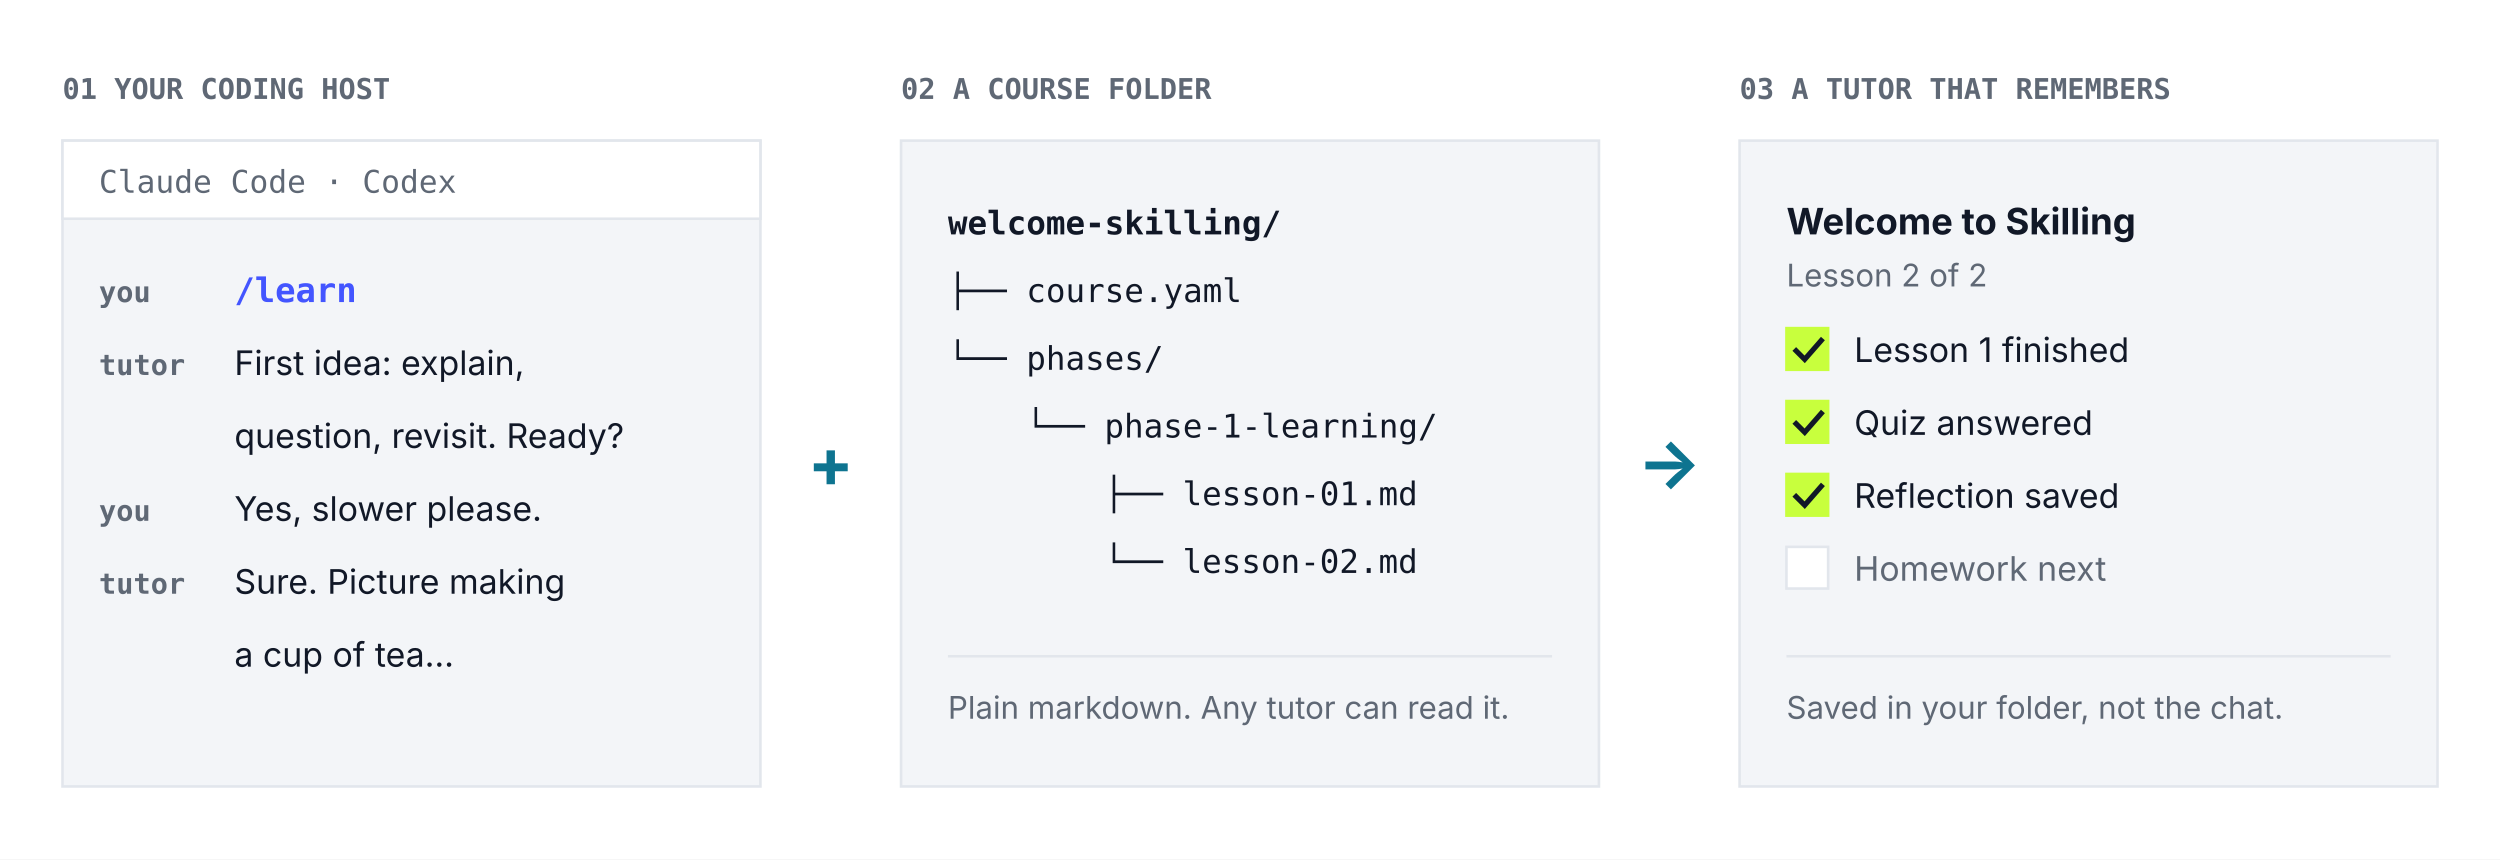
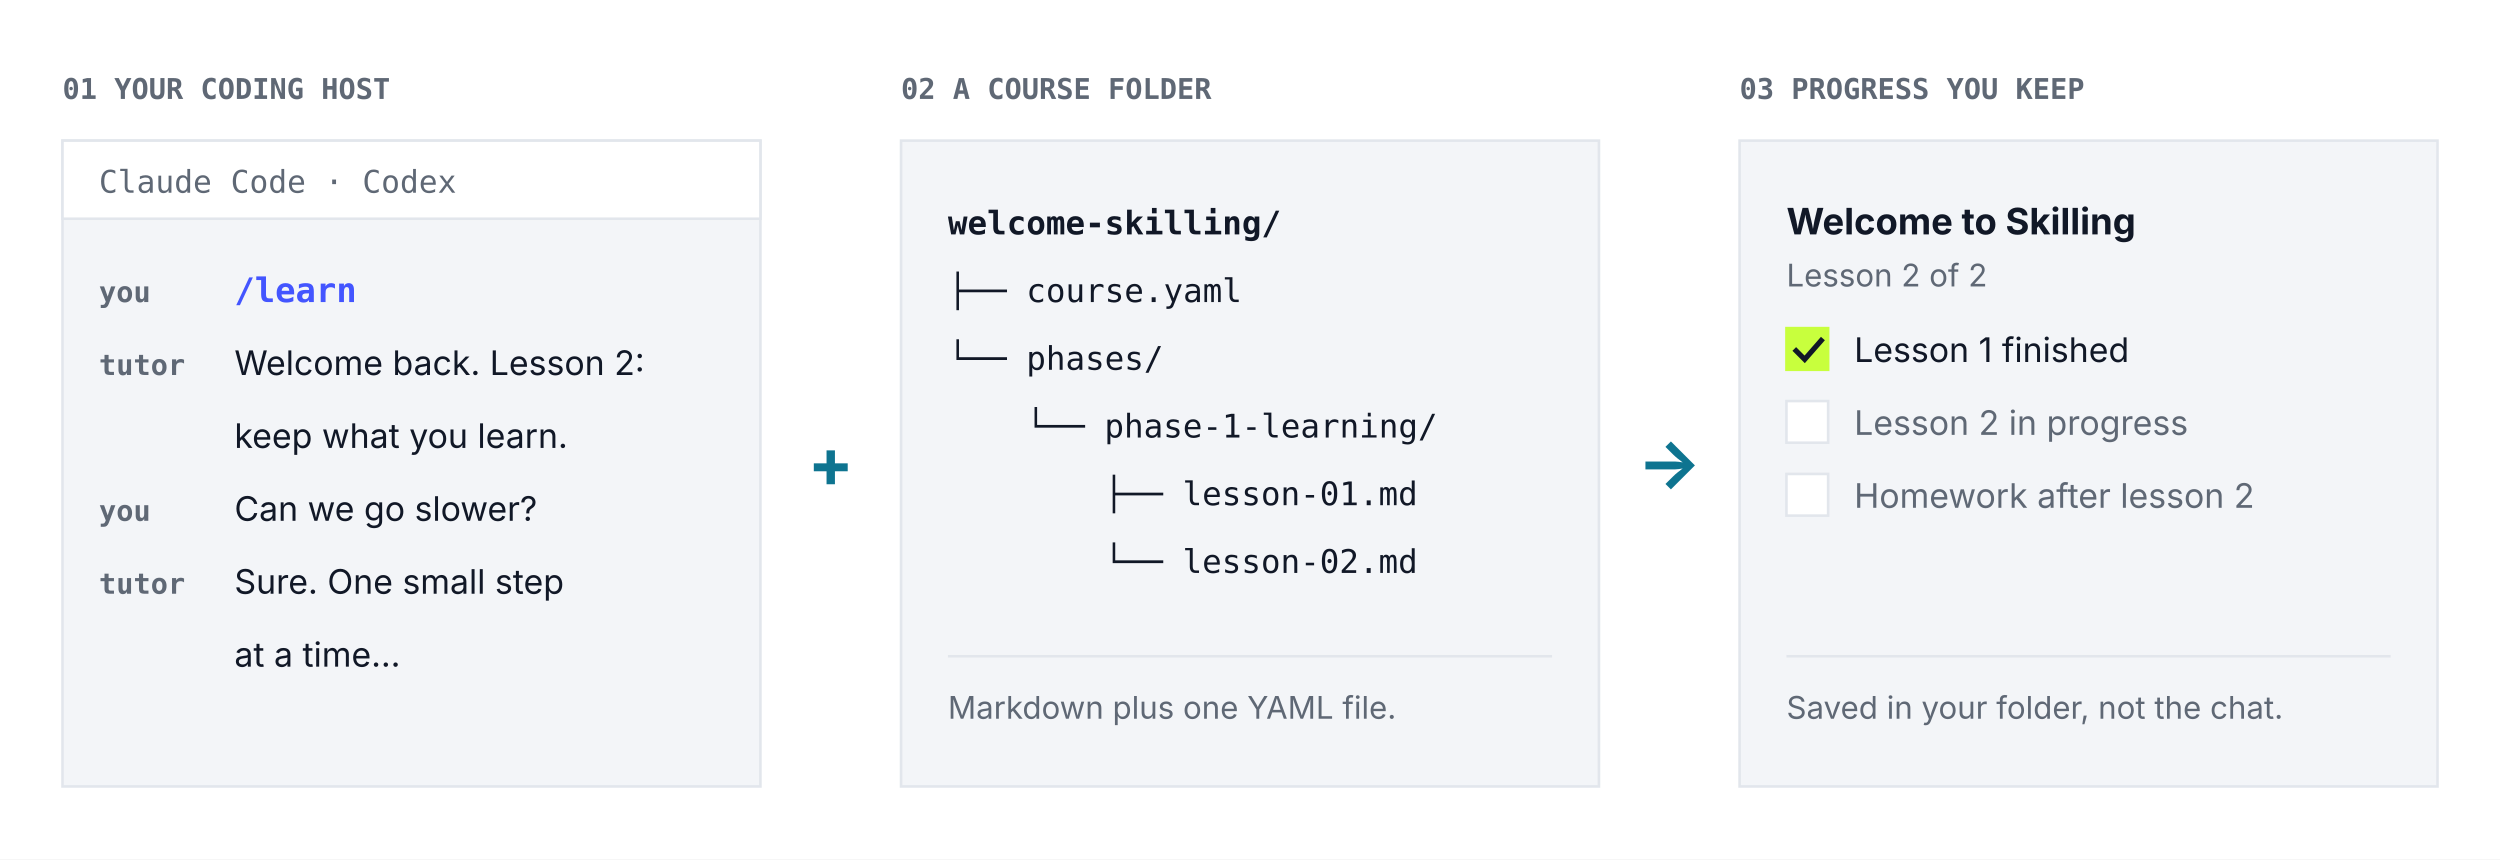
<svg xmlns="http://www.w3.org/2000/svg" width="960" height="330" viewBox="0 0 960 330" role="img" aria-labelledby="t d">
  <rect width="960" height="330" fill="#FFFFFF" />
  <text x="24" y="38" font-family="'JetBrains Mono', SFMono-Regular, Consolas, Menlo, monospace" font-size="11" font-weight="600" fill="#5F6875" text-anchor="start">01  YOUR CODING HOST</text>
  <rect x="24" y="54" width="268" height="248" fill="#F3F5F8" stroke="#E2E6EC" />
  <text x="346" y="38" font-family="'JetBrains Mono', SFMono-Regular, Consolas, Menlo, monospace" font-size="11" font-weight="600" fill="#5F6875" text-anchor="start">02  A COURSE FOLDER</text>
  <rect x="346" y="54" width="268" height="248" fill="#F3F5F8" stroke="#E2E6EC" />
-   <text x="668" y="38" font-family="'JetBrains Mono', SFMono-Regular, Consolas, Menlo, monospace" font-size="11" font-weight="600" fill="#5F6875" text-anchor="start">03  A TUTOR THAT REMEMBERS</text>
+   <text x="668" y="38" font-family="'JetBrains Mono', SFMono-Regular, Consolas, Menlo, monospace" font-size="11" font-weight="600" fill="#5F6875" text-anchor="start">03  PROGRESS YOU KEEP</text>
  <rect x="668" y="54" width="268" height="248" fill="#F3F5F8" stroke="#E2E6EC" />
  <text x="319" y="187.0" font-family="Inter, -apple-system, 'Segoe UI', Helvetica, Arial, sans-serif" font-size="26" font-weight="700" fill="#0E7490" text-anchor="middle">+</text>
  <text x="641" y="187.0" font-family="Inter, -apple-system, 'Segoe UI', Helvetica, Arial, sans-serif" font-size="26" font-weight="700" fill="#0E7490" text-anchor="middle">→</text>
  <rect x="24" y="54" width="268" height="30" fill="#FFFFFF" stroke="#E2E6EC" />
  <text x="38" y="74" font-family="'JetBrains Mono', SFMono-Regular, Consolas, Menlo, monospace" font-size="12" font-weight="400" fill="#5F6875" text-anchor="start">Claude Code  ·  Codex</text>
  <text x="38" y="116" font-family="'JetBrains Mono', SFMono-Regular, Consolas, Menlo, monospace" font-size="11" font-weight="600" fill="#5F6875" text-anchor="start">you</text>
  <text x="90" y="116" font-family="'JetBrains Mono', SFMono-Regular, Consolas, Menlo, monospace" font-size="13" font-weight="600" fill="#4355FF" text-anchor="start">/learn</text>
  <text x="38" y="144" font-family="'JetBrains Mono', SFMono-Regular, Consolas, Menlo, monospace" font-size="11" font-weight="600" fill="#5F6875" text-anchor="start">tutor</text>
-   <text x="90" y="144" font-family="Inter, -apple-system, 'Segoe UI', Helvetica, Arial, sans-serif" font-size="13" font-weight="400" fill="#111827" text-anchor="start">First idea: explain,</text>
-   <text x="90" y="172" font-family="Inter, -apple-system, 'Segoe UI', Helvetica, Arial, sans-serif" font-size="13" font-weight="400" fill="#111827" text-anchor="start">question, revisit. Ready?</text>
+   <text x="90" y="144" font-family="Inter, -apple-system, 'Segoe UI', Helvetica, Arial, sans-serif" font-size="13" font-weight="400" fill="#111827" text-anchor="start">Welcome back. Lesson 2:</text>
+   <text x="90" y="172" font-family="Inter, -apple-system, 'Segoe UI', Helvetica, Arial, sans-serif" font-size="13" font-weight="400" fill="#111827" text-anchor="start">keep what you learn.</text>
  <text x="38" y="200" font-family="'JetBrains Mono', SFMono-Regular, Consolas, Menlo, monospace" font-size="11" font-weight="600" fill="#5F6875" text-anchor="start">you</text>
-   <text x="90" y="200" font-family="Inter, -apple-system, 'Segoe UI', Helvetica, Arial, sans-serif" font-size="13" font-weight="400" fill="#111827" text-anchor="start">Yes, slower please.</text>
+   <text x="90" y="200" font-family="Inter, -apple-system, 'Segoe UI', Helvetica, Arial, sans-serif" font-size="13" font-weight="400" fill="#111827" text-anchor="start">Can we go slower?</text>
  <text x="38" y="228" font-family="'JetBrains Mono', SFMono-Regular, Consolas, Menlo, monospace" font-size="11" font-weight="600" fill="#5F6875" text-anchor="start">tutor</text>
-   <text x="90" y="228" font-family="Inter, -apple-system, 'Segoe UI', Helvetica, Arial, sans-serif" font-size="13" font-weight="400" fill="#111827" text-anchor="start">Sure. Picture making</text>
-   <text x="90" y="256" font-family="Inter, -apple-system, 'Segoe UI', Helvetica, Arial, sans-serif" font-size="13" font-weight="400" fill="#111827" text-anchor="start">a cup of tea…</text>
+   <text x="90" y="228" font-family="Inter, -apple-system, 'Segoe UI', Helvetica, Arial, sans-serif" font-size="13" font-weight="400" fill="#111827" text-anchor="start">Sure. One small step</text>
+   <text x="90" y="256" font-family="Inter, -apple-system, 'Segoe UI', Helvetica, Arial, sans-serif" font-size="13" font-weight="400" fill="#111827" text-anchor="start">at a time...</text>
  <text x="364.0" y="90" font-family="'JetBrains Mono', SFMono-Regular, Consolas, Menlo, monospace" font-size="12.5" font-weight="600" fill="#111827" text-anchor="start">welcome-skilling/</text>
  <text x="364.0" y="116" font-family="'JetBrains Mono', SFMono-Regular, Consolas, Menlo, monospace" font-size="12.5" font-weight="400" fill="#111827" text-anchor="start">├── course.yaml</text>
  <text x="364.0" y="142" font-family="'JetBrains Mono', SFMono-Regular, Consolas, Menlo, monospace" font-size="12.5" font-weight="400" fill="#111827" text-anchor="start">└── phases/</text>
  <text x="394.0" y="168" font-family="'JetBrains Mono', SFMono-Regular, Consolas, Menlo, monospace" font-size="12.5" font-weight="400" fill="#111827" text-anchor="start">└── phase-1-learning/</text>
  <text x="424.0" y="194" font-family="'JetBrains Mono', SFMono-Regular, Consolas, Menlo, monospace" font-size="12.5" font-weight="400" fill="#111827" text-anchor="start">├── lesson-01.md</text>
  <text x="424.0" y="220" font-family="'JetBrains Mono', SFMono-Regular, Consolas, Menlo, monospace" font-size="12.5" font-weight="400" fill="#111827" text-anchor="start">└── lesson-02.md</text>
  <line x1="364" y1="252" x2="596" y2="252" stroke="#E2E6EC" />
-   <text x="364" y="276" font-family="Inter, -apple-system, 'Segoe UI', Helvetica, Arial, sans-serif" font-size="12" font-weight="400" fill="#5F6875" text-anchor="start">Plain markdown. Any tutor can read it.</text>
+   <text x="364" y="276" font-family="Inter, -apple-system, 'Segoe UI', Helvetica, Arial, sans-serif" font-size="12" font-weight="400" fill="#5F6875" text-anchor="start">Markdown plus one YAML file.</text>
  <text x="686" y="90" font-family="Inter, -apple-system, 'Segoe UI', Helvetica, Arial, sans-serif" font-size="14" font-weight="700" fill="#111827" text-anchor="start">Welcome to Skilling</text>
  <text x="686" y="110" font-family="Inter, -apple-system, 'Segoe UI', Helvetica, Arial, sans-serif" font-size="12" font-weight="400" fill="#5F6875" text-anchor="start">Lesson 2 of 2</text>
  <rect x="686" y="126" width="16" height="16" fill="#C8FF3D" stroke="#C8FF3D" />
  <path d="M689 134 l4 4 l7 -8" fill="none" stroke="#111827" stroke-width="2" />
  <text x="712" y="139" font-family="Inter, -apple-system, 'Segoe UI', Helvetica, Arial, sans-serif" font-size="13" font-weight="400" fill="#111827" text-anchor="start">Lesson 1 finished</text>
-   <rect x="686" y="154" width="16" height="16" fill="#C8FF3D" stroke="#C8FF3D" />
-   <path d="M689 162 l4 4 l7 -8" fill="none" stroke="#111827" stroke-width="2" />
-   <text x="712" y="167" font-family="Inter, -apple-system, 'Segoe UI', Helvetica, Arial, sans-serif" font-size="13" font-weight="400" fill="#111827" text-anchor="start">Quiz answered</text>
-   <rect x="686" y="182" width="16" height="16" fill="#C8FF3D" stroke="#C8FF3D" />
-   <path d="M689 190 l4 4 l7 -8" fill="none" stroke="#111827" stroke-width="2" />
-   <text x="712" y="195" font-family="Inter, -apple-system, 'Segoe UI', Helvetica, Arial, sans-serif" font-size="13" font-weight="400" fill="#111827" text-anchor="start">Reflection saved</text>
-   <rect x="686" y="210" width="16" height="16" fill="#FFFFFF" stroke="#E2E6EC" />
-   <text x="712" y="223" font-family="Inter, -apple-system, 'Segoe UI', Helvetica, Arial, sans-serif" font-size="13" font-weight="400" fill="#5F6875" text-anchor="start">Homework next</text>
+   <rect x="686" y="154" width="16" height="16" fill="#FFFFFF" stroke="#E2E6EC" />
+   <text x="712" y="167" font-family="Inter, -apple-system, 'Segoe UI', Helvetica, Arial, sans-serif" font-size="13" font-weight="400" fill="#5F6875" text-anchor="start">Lesson 2 in progress</text>
+   <rect x="686" y="182" width="16" height="16" fill="#FFFFFF" stroke="#E2E6EC" />
+   <text x="712" y="195" font-family="Inter, -apple-system, 'Segoe UI', Helvetica, Arial, sans-serif" font-size="13" font-weight="400" fill="#5F6875" text-anchor="start">Homework after lesson 2</text>
  <line x1="686" y1="252" x2="918" y2="252" stroke="#E2E6EC" />
  <text x="686" y="276" font-family="Inter, -apple-system, 'Segoe UI', Helvetica, Arial, sans-serif" font-size="12" font-weight="400" fill="#5F6875" text-anchor="start">Saved in your folder, not the chat.</text>
</svg>
